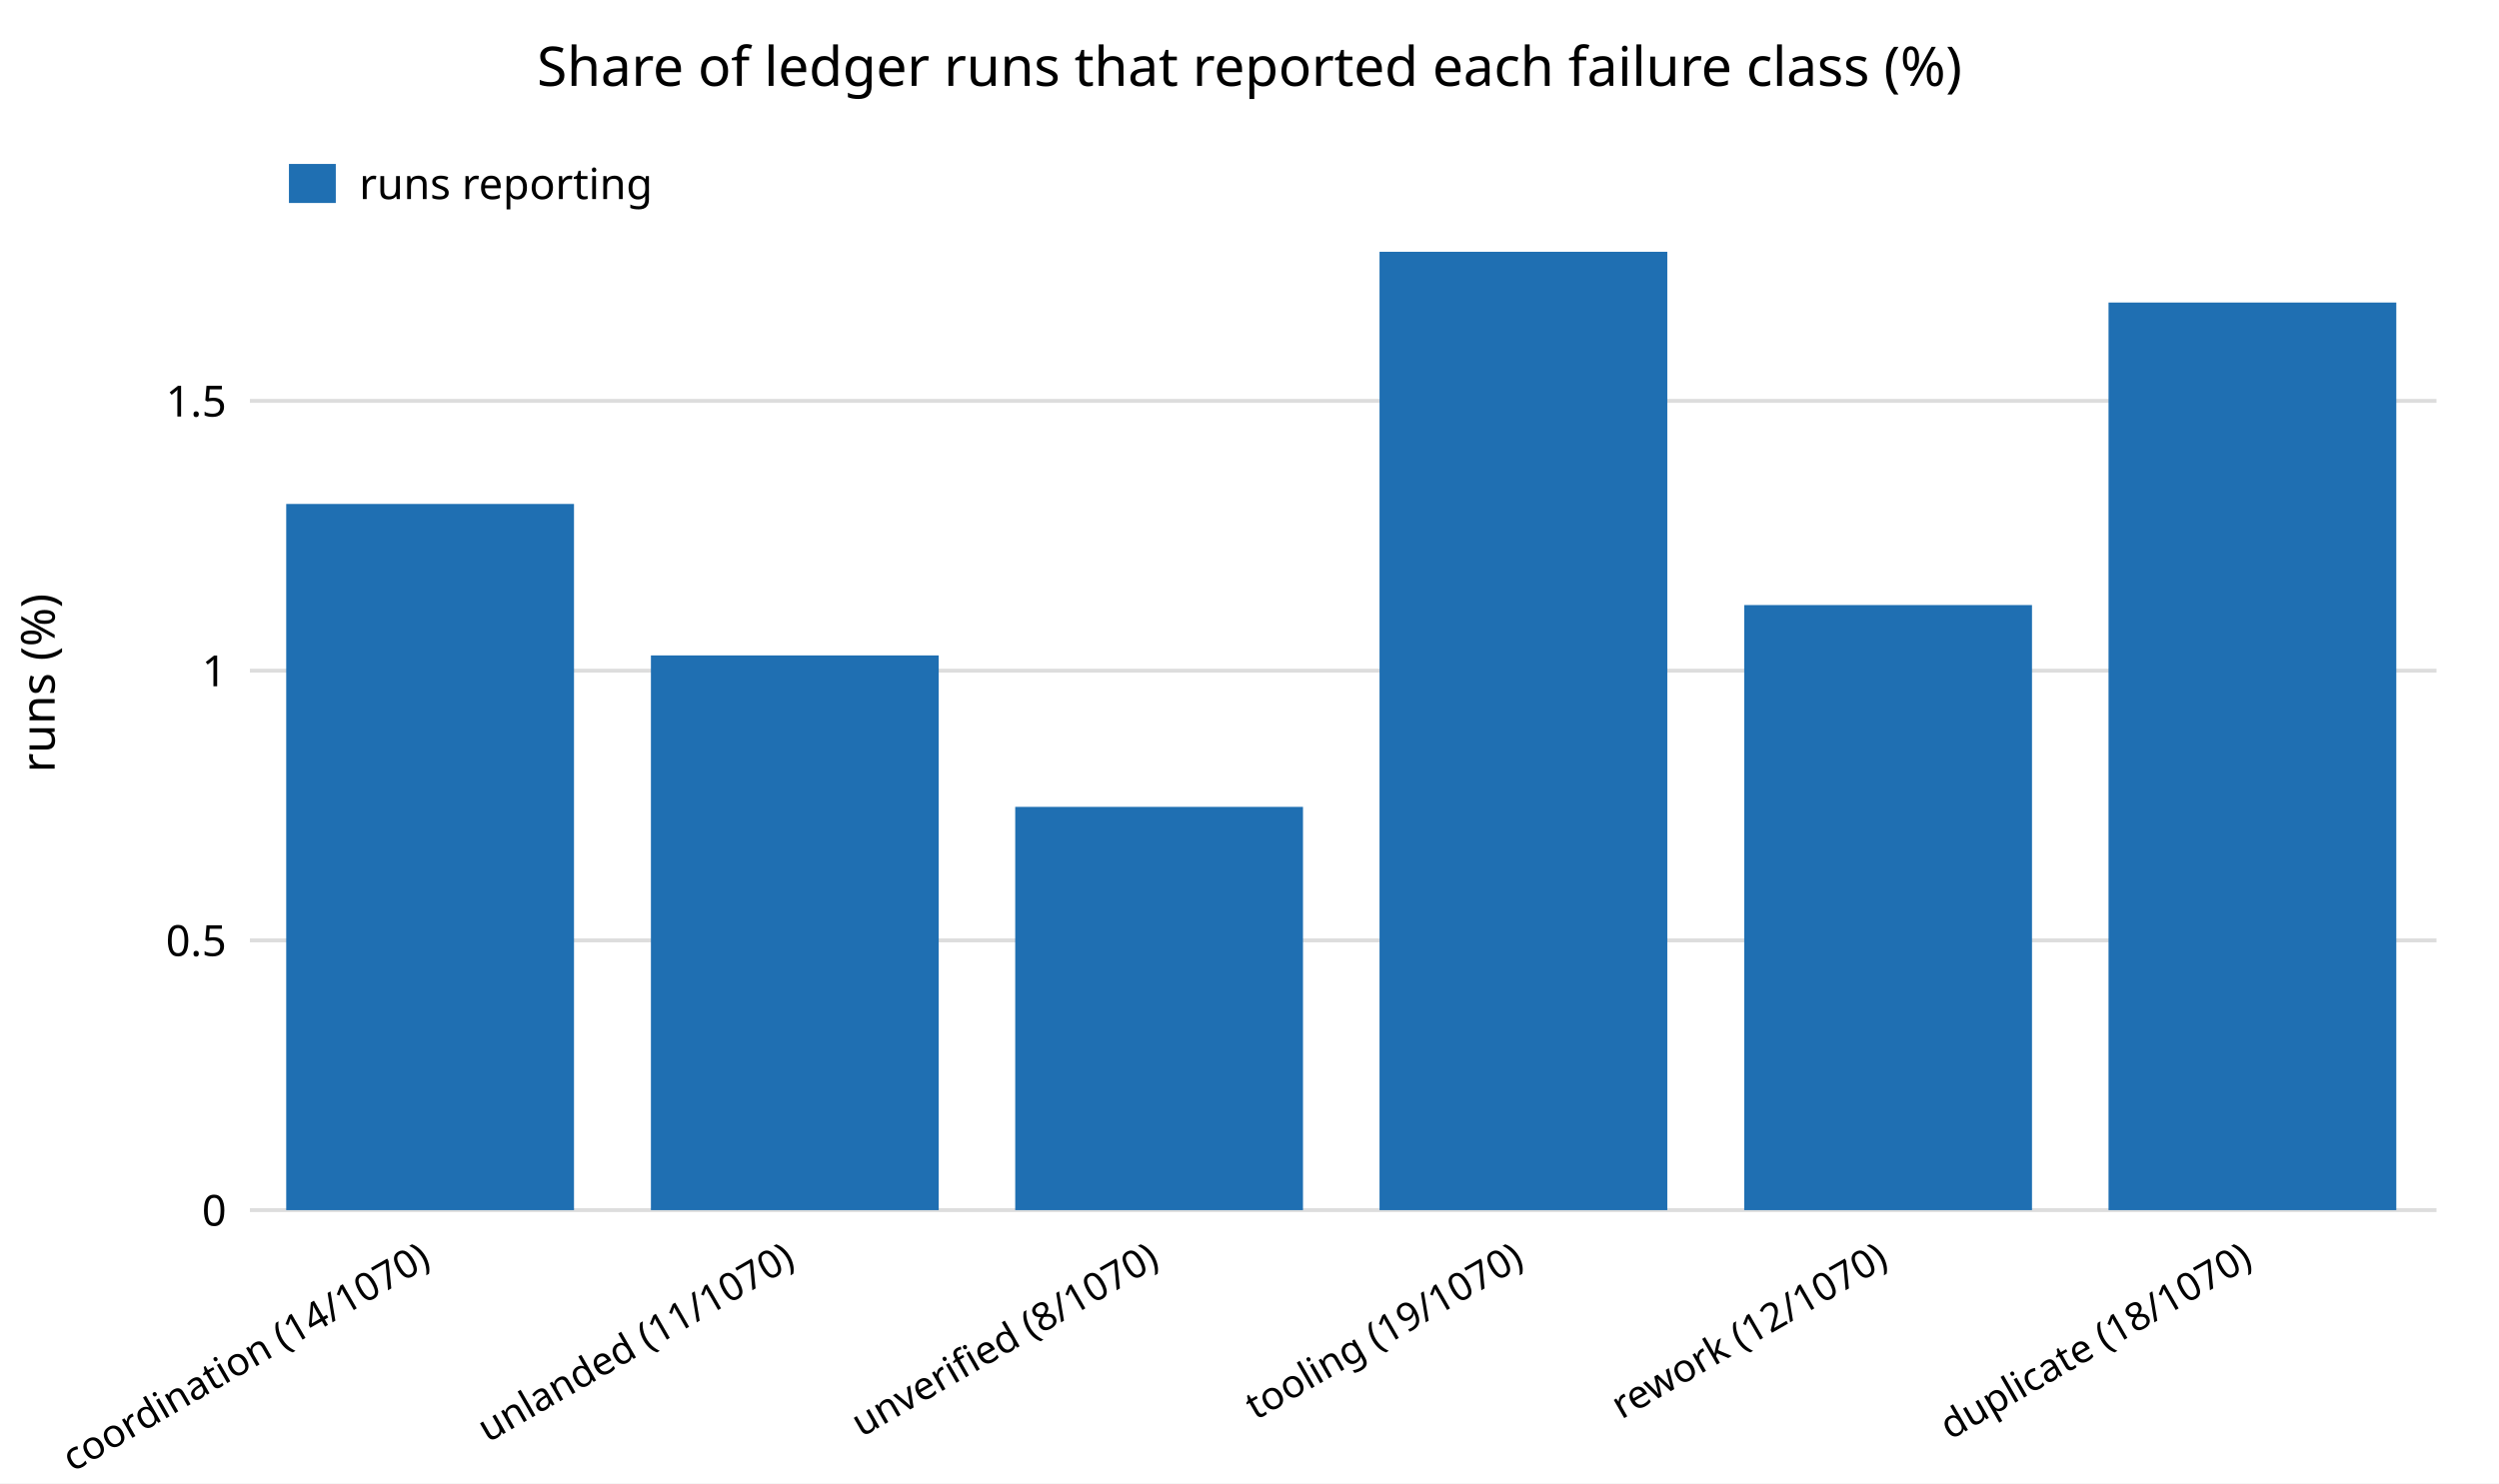
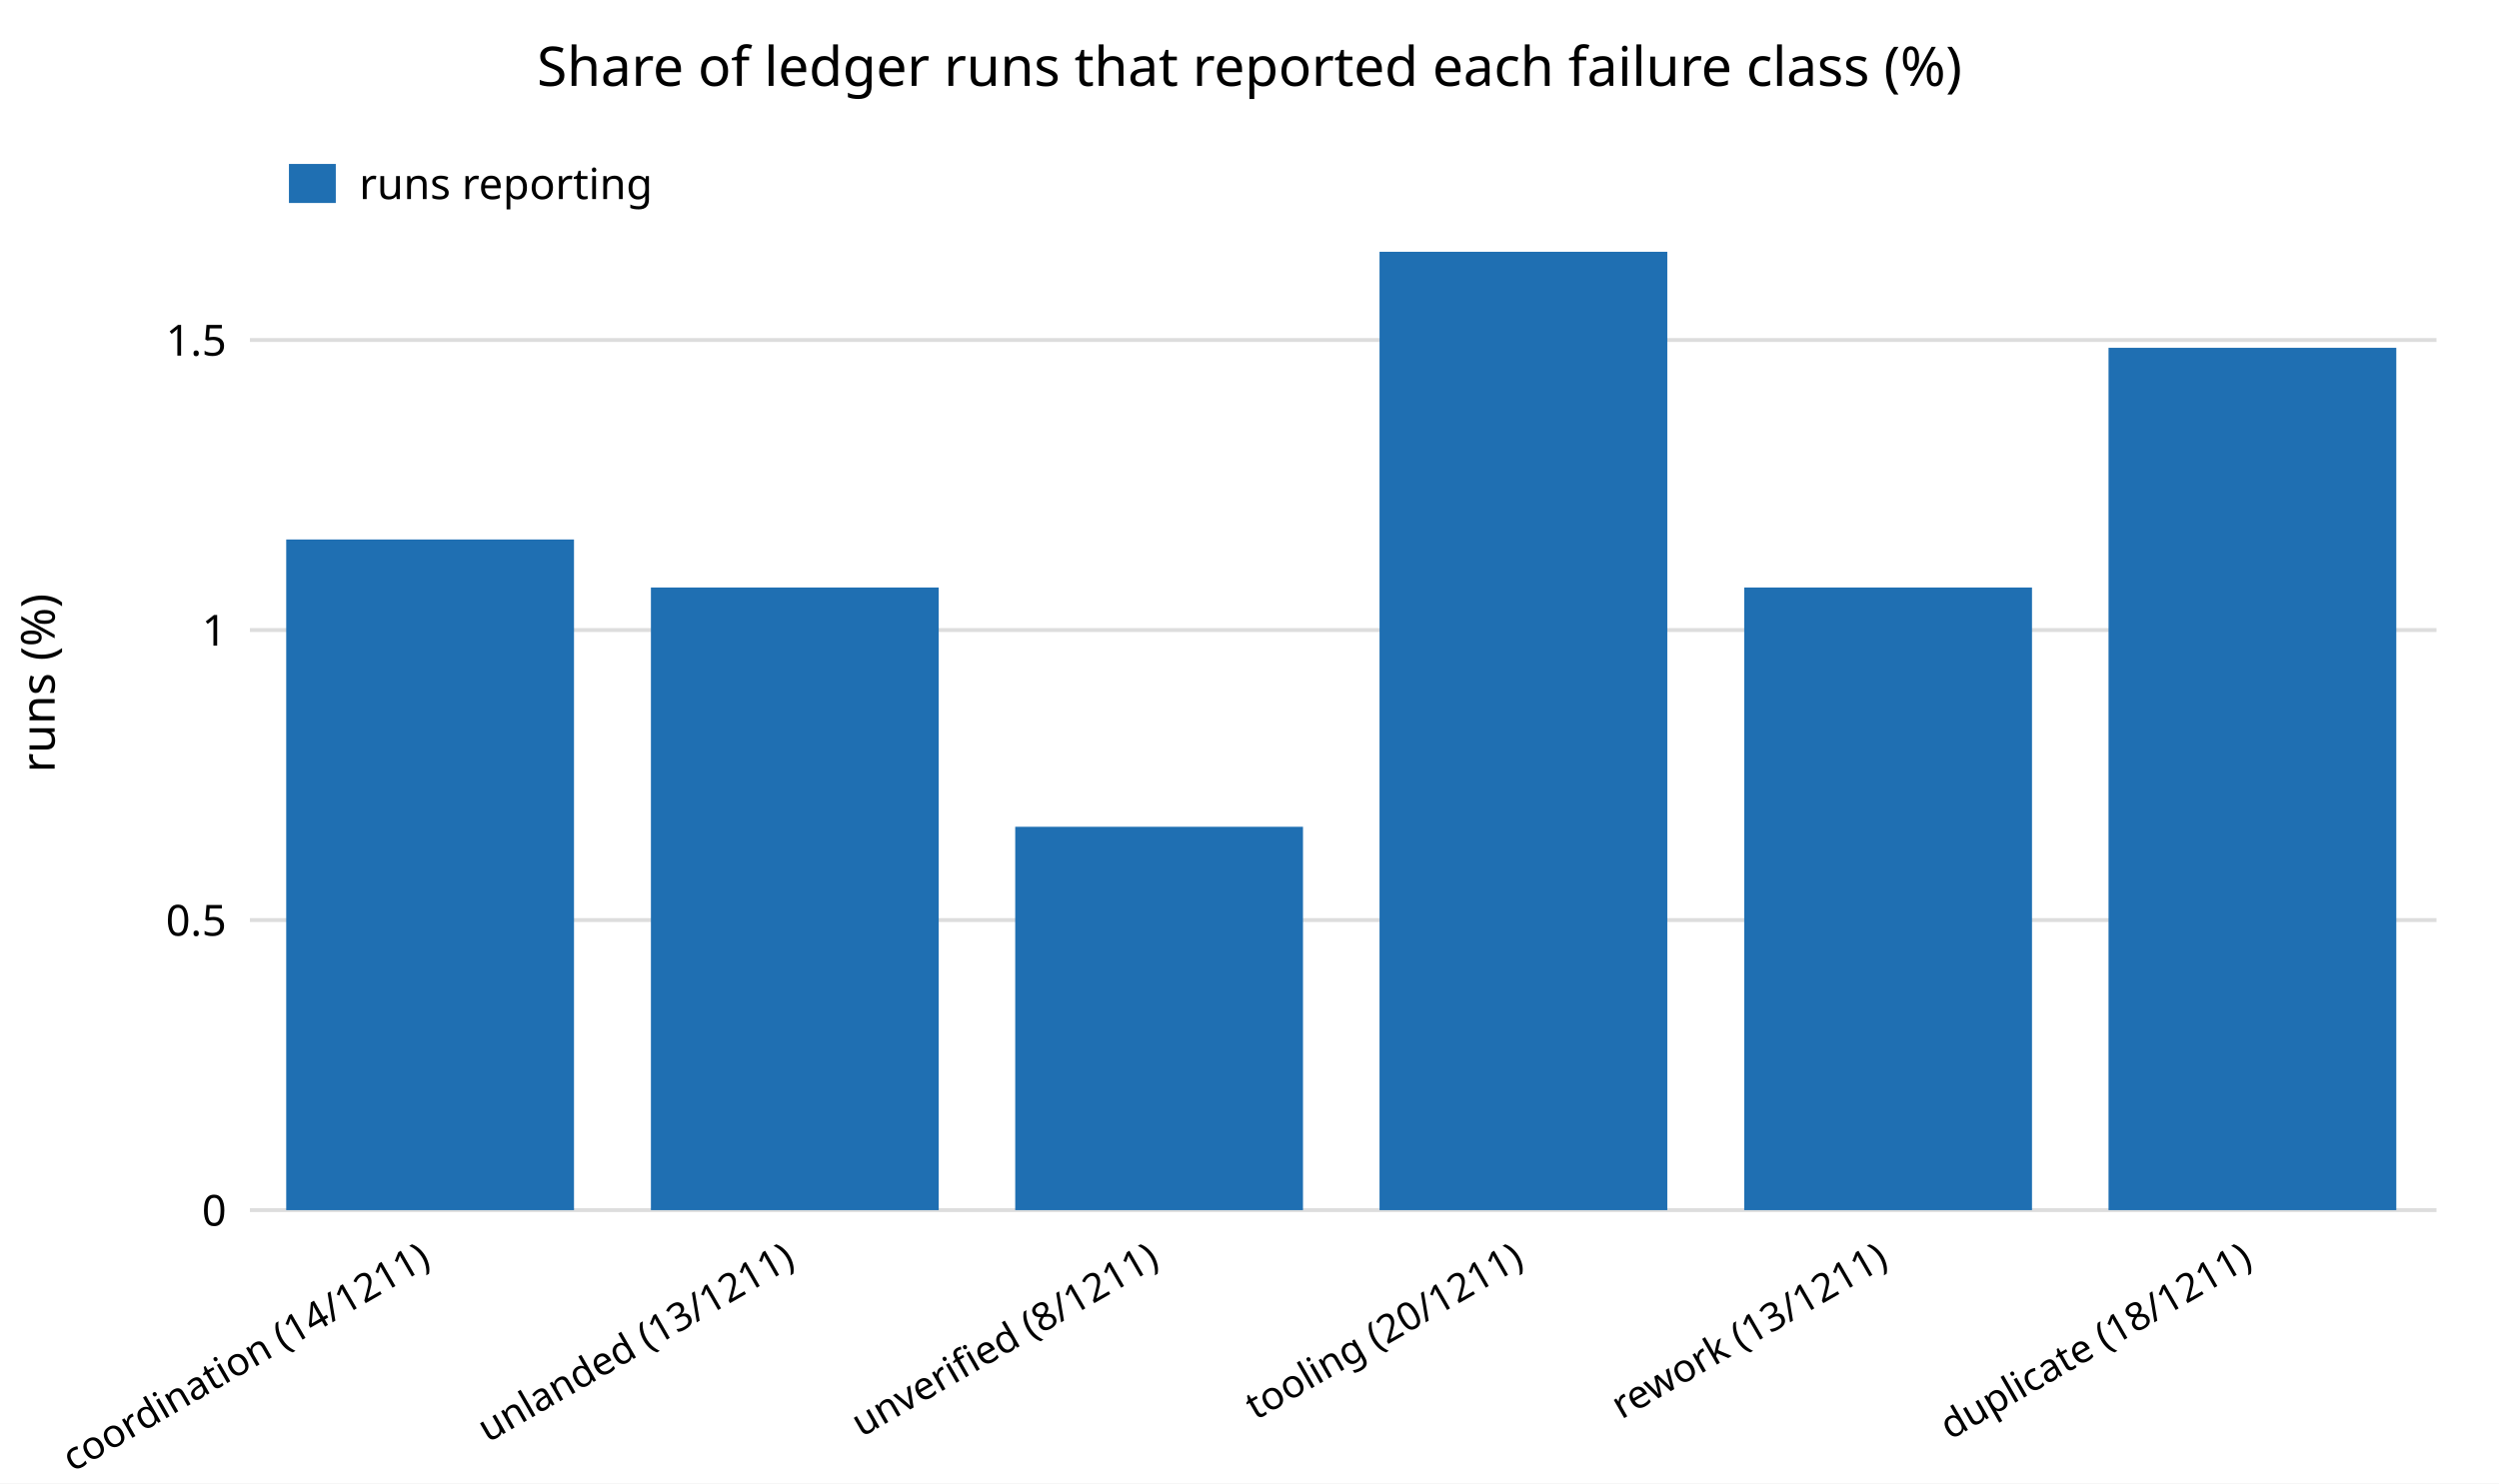
<svg xmlns="http://www.w3.org/2000/svg" viewBox="0 0 640 380" role="img" aria-label="Share of run-ledger rows whose error notes match each failure class">
  <rect width="640" height="380" fill="#fff" />
  <text x="320.0" y="22" text-anchor="middle" font-family="sans-serif" font-size="14">Share of ledger runs that reported each failure class (%)</text>
  <line x1="64" x2="624" y1="310.0" y2="310.0" stroke="#ddd" />
  <text x="58" y="314.0" text-anchor="end" font-family="sans-serif" font-size="11">0</text>
-   <line x1="64" x2="624" y1="240.9" y2="240.9" stroke="#ddd" />
-   <text x="58" y="244.9" text-anchor="end" font-family="sans-serif" font-size="11">0.5</text>
-   <line x1="64" x2="624" y1="171.8" y2="171.8" stroke="#ddd" />
-   <text x="58" y="175.8" text-anchor="end" font-family="sans-serif" font-size="11">1</text>
-   <line x1="64" x2="624" y1="102.7" y2="102.7" stroke="#ddd" />
-   <text x="58" y="106.7" text-anchor="end" font-family="sans-serif" font-size="11">1.5</text>
+   <line x1="64" x2="624" y1="235.7" y2="235.7" stroke="#ddd" />
+   <text x="58" y="239.7" text-anchor="end" font-family="sans-serif" font-size="11">0.5</text>
+   <line x1="64" x2="624" y1="161.4" y2="161.4" stroke="#ddd" />
+   <text x="58" y="165.4" text-anchor="end" font-family="sans-serif" font-size="11">1</text>
+   <line x1="64" x2="624" y1="87.1" y2="87.1" stroke="#ddd" />
+   <text x="58" y="91.1" text-anchor="end" font-family="sans-serif" font-size="11">1.5</text>
  <text x="14" y="175.0" text-anchor="middle" font-family="sans-serif" font-size="12" transform="rotate(-90 14 175.0)">runs (%)</text>
-   <text x="110.7" y="324" text-anchor="end" font-family="sans-serif" font-size="10" transform="rotate(-30 110.7 324)">coordination (14/1070)</text>
-   <rect x="73.3" y="129.1" width="73.7" height="180.9" fill="#1f6fb2" />
-   <text x="204.0" y="324" text-anchor="end" font-family="sans-serif" font-size="10" transform="rotate(-30 204.0 324)">unlanded (11/1070)</text>
-   <rect x="166.7" y="167.9" width="73.7" height="142.1" fill="#1f6fb2" />
-   <text x="297.3" y="324" text-anchor="end" font-family="sans-serif" font-size="10" transform="rotate(-30 297.3 324)">unverified (8/1070)</text>
-   <rect x="260.0" y="206.7" width="73.7" height="103.3" fill="#1f6fb2" />
-   <text x="390.7" y="324" text-anchor="end" font-family="sans-serif" font-size="10" transform="rotate(-30 390.7 324)">tooling (19/1070)</text>
+   <text x="110.7" y="324" text-anchor="end" font-family="sans-serif" font-size="10" transform="rotate(-30 110.7 324)">coordination (14/1211)</text>
+   <rect x="73.3" y="138.2" width="73.7" height="171.8" fill="#1f6fb2" />
+   <text x="204.0" y="324" text-anchor="end" font-family="sans-serif" font-size="10" transform="rotate(-30 204.0 324)">unlanded (13/1211)</text>
+   <rect x="166.7" y="150.5" width="73.7" height="159.5" fill="#1f6fb2" />
+   <text x="297.3" y="324" text-anchor="end" font-family="sans-serif" font-size="10" transform="rotate(-30 297.3 324)">unverified (8/1211)</text>
+   <rect x="260.0" y="211.8" width="73.7" height="98.2" fill="#1f6fb2" />
+   <text x="390.7" y="324" text-anchor="end" font-family="sans-serif" font-size="10" transform="rotate(-30 390.7 324)">tooling (20/1211)</text>
  <rect x="353.3" y="64.5" width="73.7" height="245.5" fill="#1f6fb2" />
-   <text x="484.0" y="324" text-anchor="end" font-family="sans-serif" font-size="10" transform="rotate(-30 484.0 324)">rework (12/1070)</text>
-   <rect x="446.7" y="155.0" width="73.7" height="155.0" fill="#1f6fb2" />
-   <text x="577.3" y="324" text-anchor="end" font-family="sans-serif" font-size="10" transform="rotate(-30 577.3 324)">duplicate (18/1070)</text>
-   <rect x="540.0" y="77.5" width="73.7" height="232.5" fill="#1f6fb2" />
+   <text x="484.0" y="324" text-anchor="end" font-family="sans-serif" font-size="10" transform="rotate(-30 484.0 324)">rework (13/1211)</text>
+   <rect x="446.7" y="150.5" width="73.7" height="159.5" fill="#1f6fb2" />
+   <text x="577.3" y="324" text-anchor="end" font-family="sans-serif" font-size="10" transform="rotate(-30 577.3 324)">duplicate (18/1211)</text>
+   <rect x="540.0" y="89.1" width="73.7" height="220.9" fill="#1f6fb2" />
  <rect x="74" y="42" width="12" height="10" fill="#1f6fb2" />
  <text x="92" y="51" font-family="sans-serif" font-size="11">runs reporting</text>
</svg>
